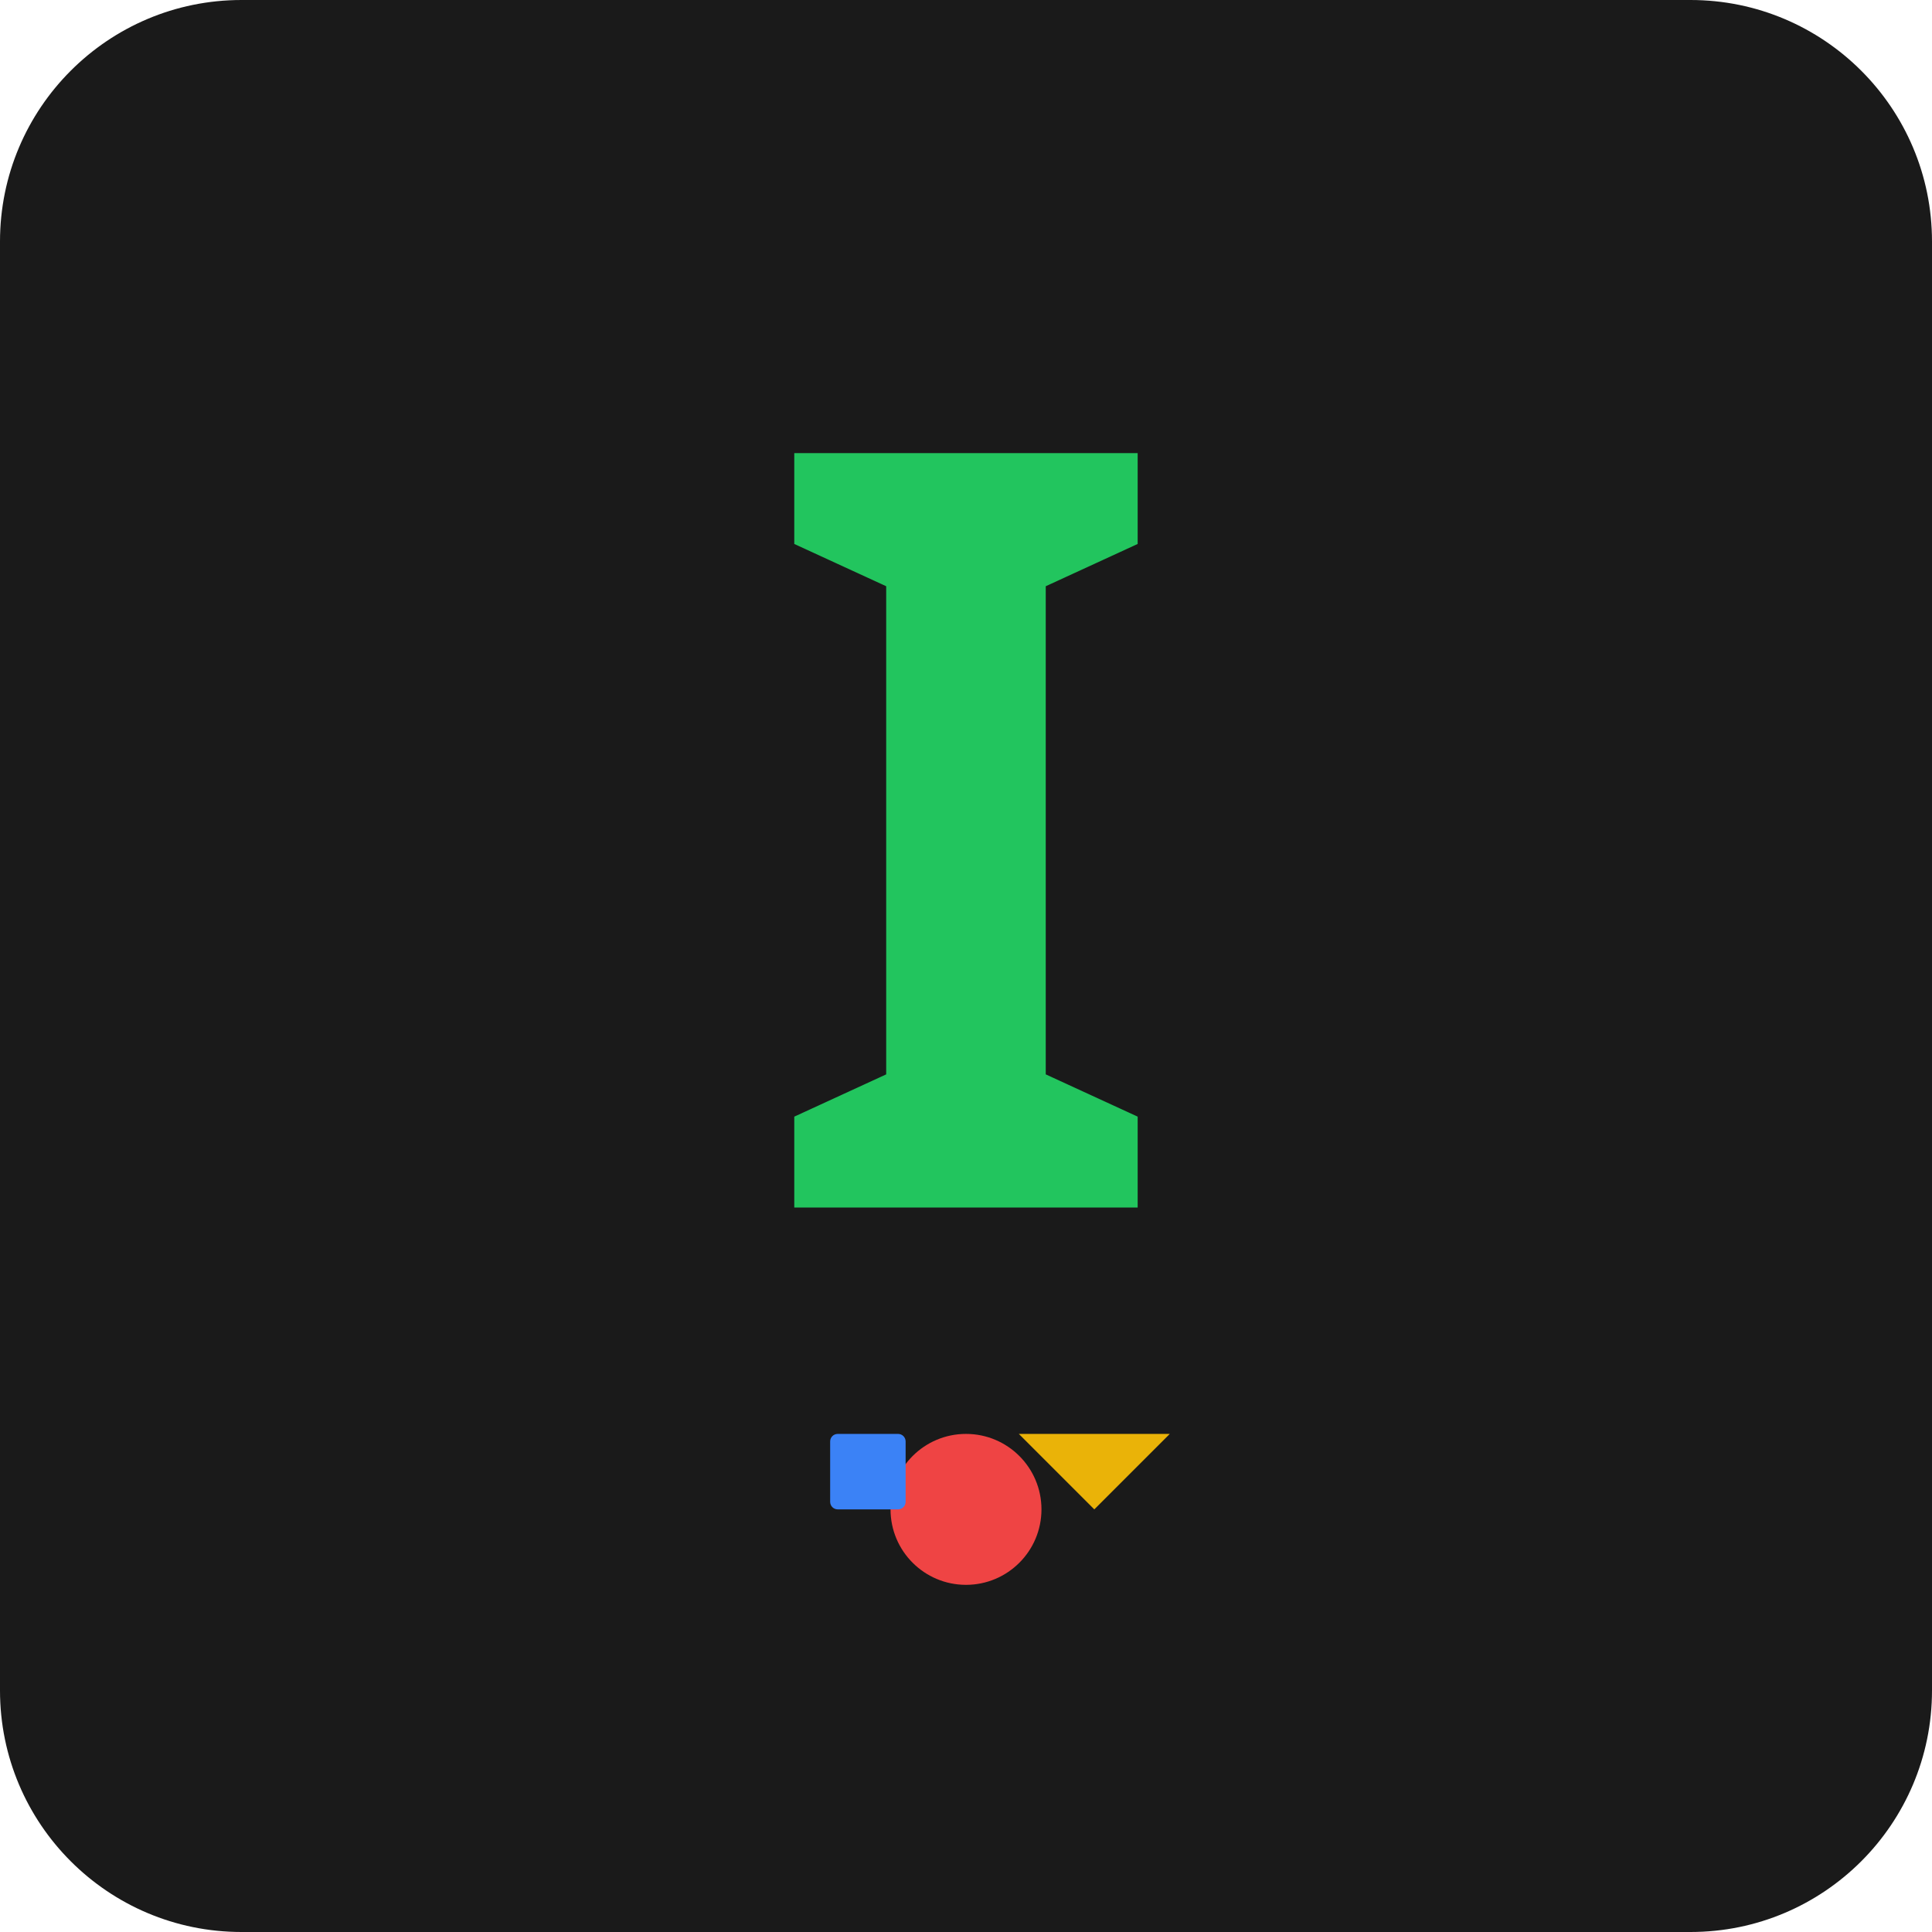
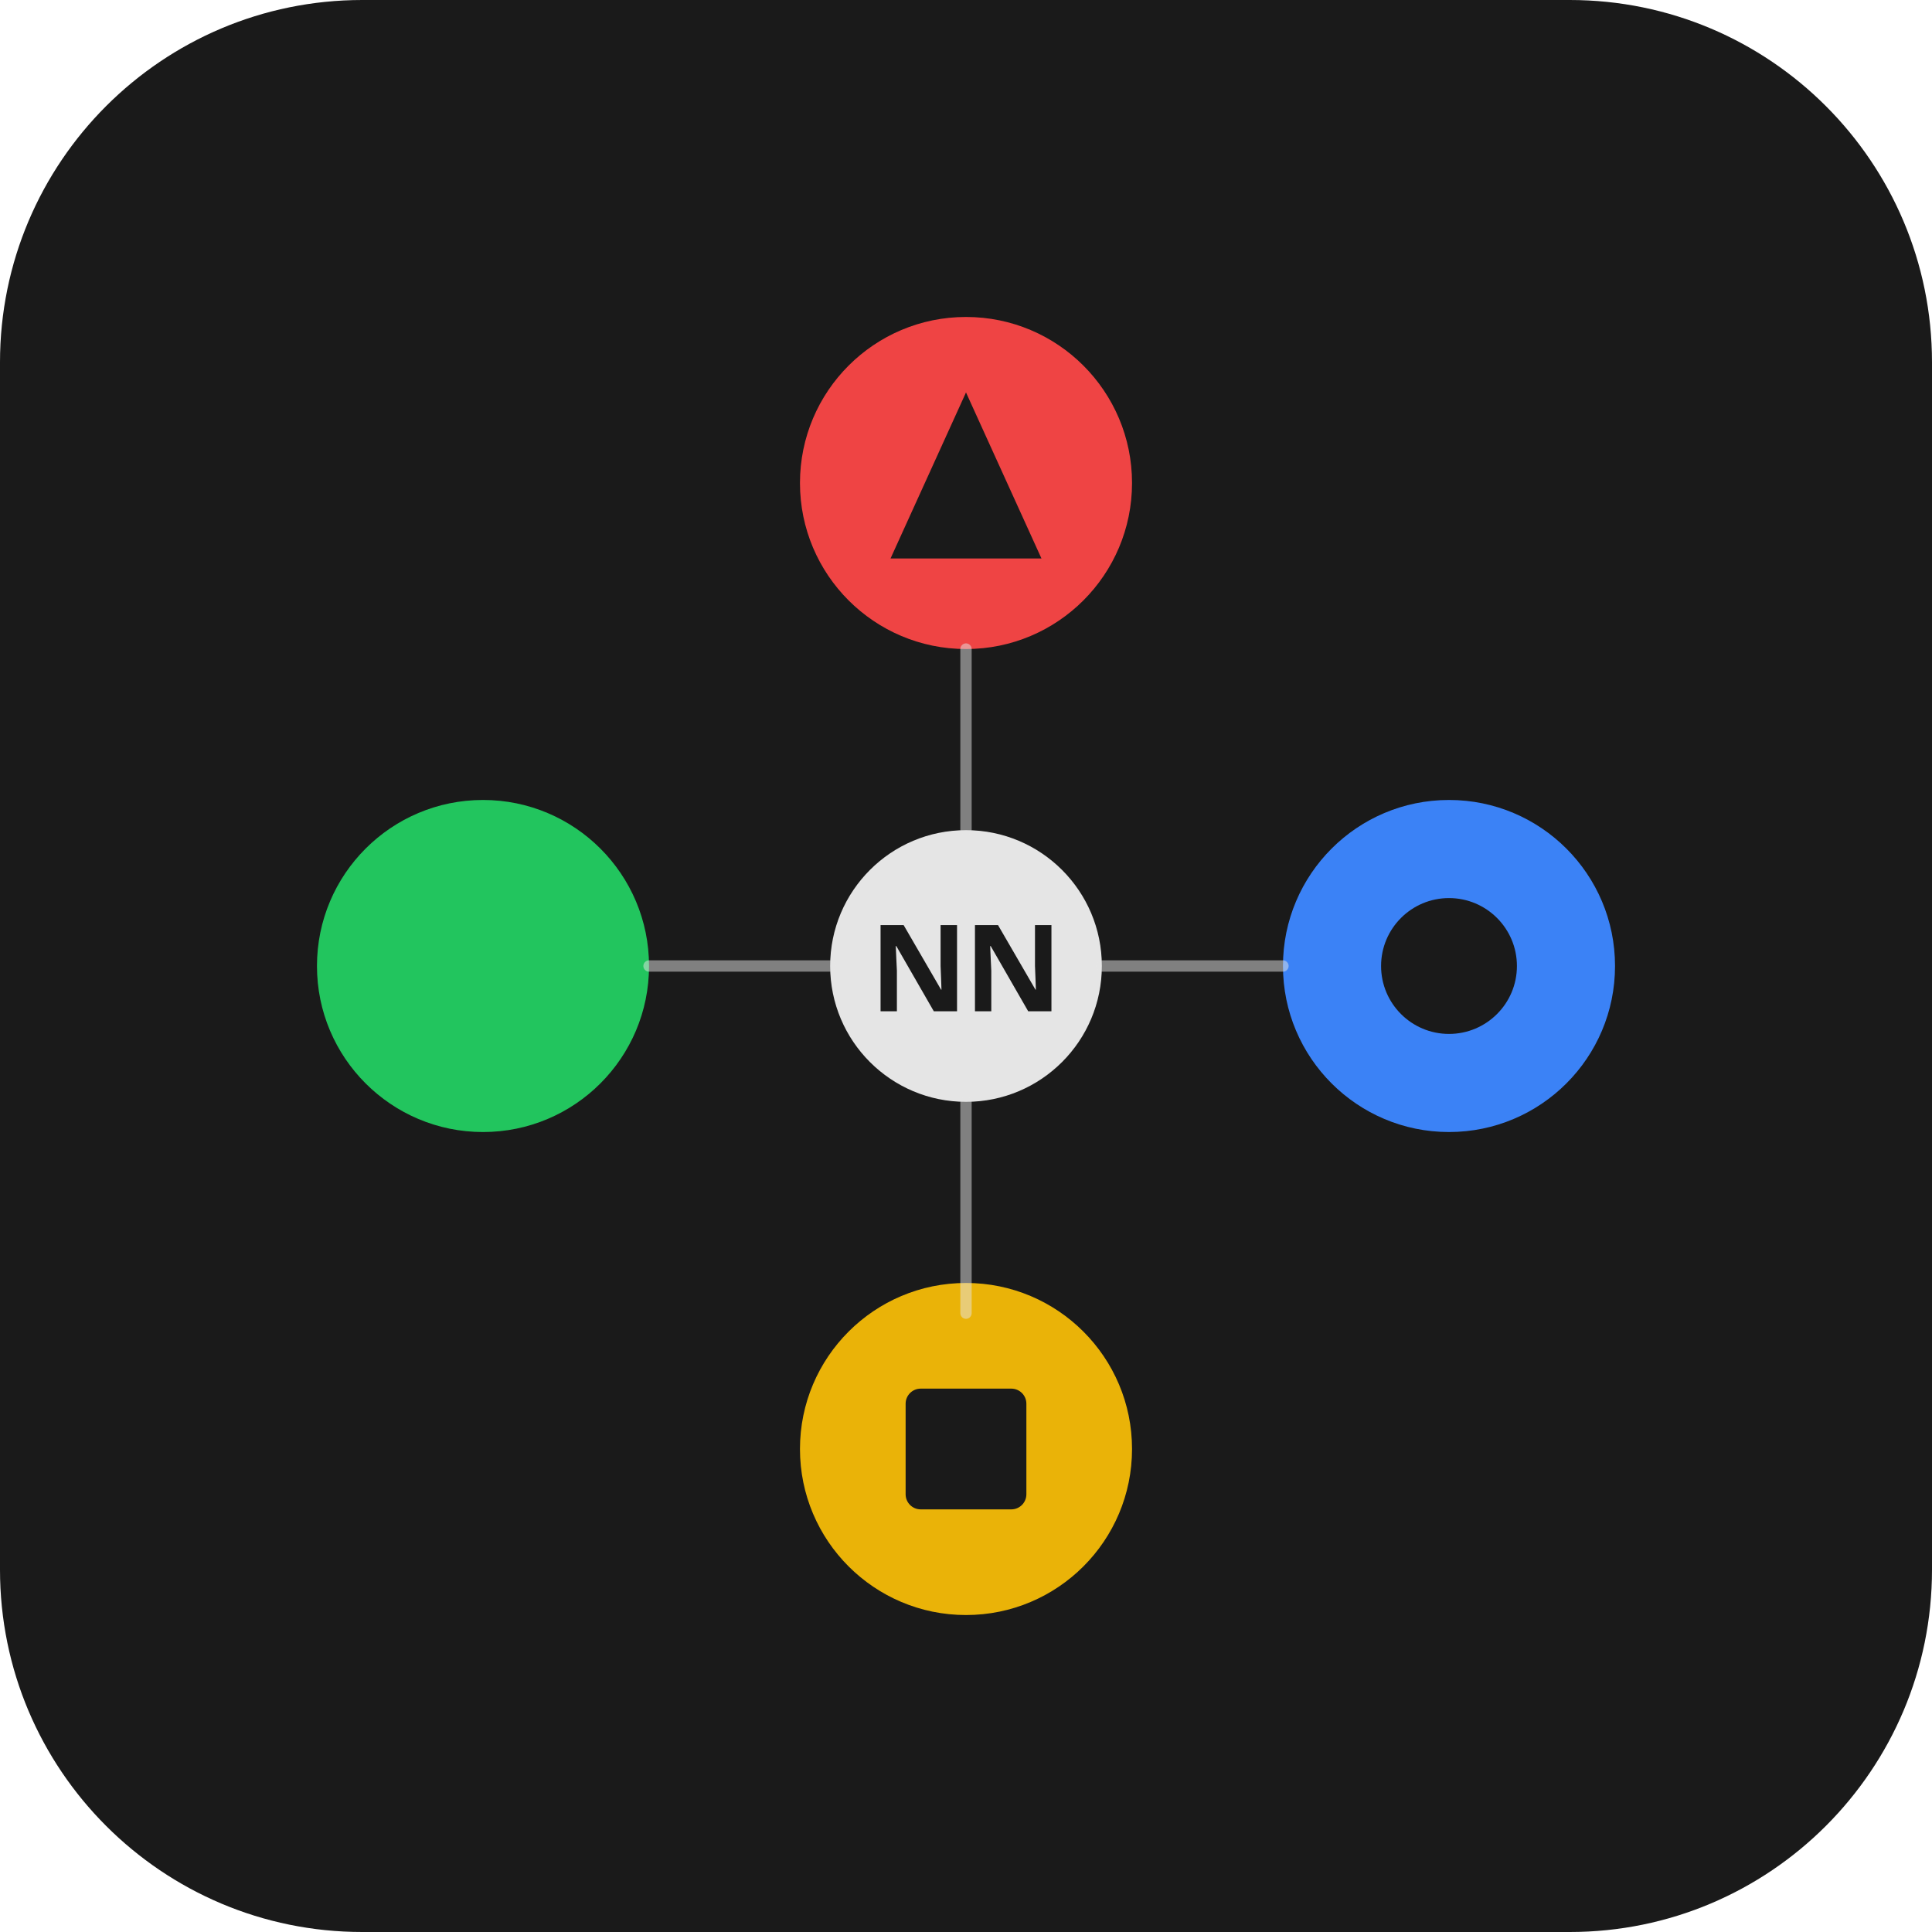
<svg xmlns="http://www.w3.org/2000/svg" viewBox="0 0 512 512">
-   <rect width="512" height="512" rx="64" fill="#1a1a1a" />
-   <text x="256" y="320" text-anchor="middle" font-family="sans-serif" font-size="280" font-weight="bold" fill="#22c55e">I</text>
-   <circle cx="256" cy="400" r="20" fill="#ef4444" />
-   <rect x="220" y="380" width="20" height="20" rx="2" fill="#3b82f6" />
-   <polygon points="290,400 310,380 270,380" fill="#eab308" />
+   <rect width="512" height="512" rx="96" fill="#1a1a1a" />
+   <circle cx="256" cy="256" r="36" fill="#e5e5e5" />
+   <circle cx="256" cy="128" r="44" fill="#ef4444" />
+   <polygon points="256,104 276,148 236,148" fill="#1a1a1a" />
+   <circle cx="384" cy="256" r="44" fill="#3b82f6" />
+   <circle cx="384" cy="256" r="18" fill="#1a1a1a" />
+   <circle cx="256" cy="384" r="44" fill="#eab308" />
+   <rect x="240" y="368" width="32" height="32" rx="4" fill="#1a1a1a" />
+   <circle cx="128" cy="256" r="44" fill="#22c55e" />
+   <path d="M118,248 h8 v-8 h4 v8 h8 v4 h-8 v8 h-4 v-8 h-8z" fill="#1a1a1a" transform="scale(2.5) translate(-26.8, -52.8)" />
+   <line x1="256" y1="172" x2="256" y2="220" stroke="#e5e5e5" stroke-width="3" stroke-linecap="round" opacity="0.5" />
+   <line x1="340" y1="256" x2="292" y2="256" stroke="#e5e5e5" stroke-width="3" stroke-linecap="round" opacity="0.5" />
+   <line x1="256" y1="348" x2="256" y2="292" stroke="#e5e5e5" stroke-width="3" stroke-linecap="round" opacity="0.5" />
+   <line x1="172" y1="256" x2="220" y2="256" stroke="#e5e5e5" stroke-width="3" stroke-linecap="round" opacity="0.5" />
+   <text x="256" y="268" text-anchor="middle" font-family="system-ui, sans-serif" font-size="32" font-weight="900" fill="#1a1a1a" letter-spacing="-1">NN</text>
</svg>
